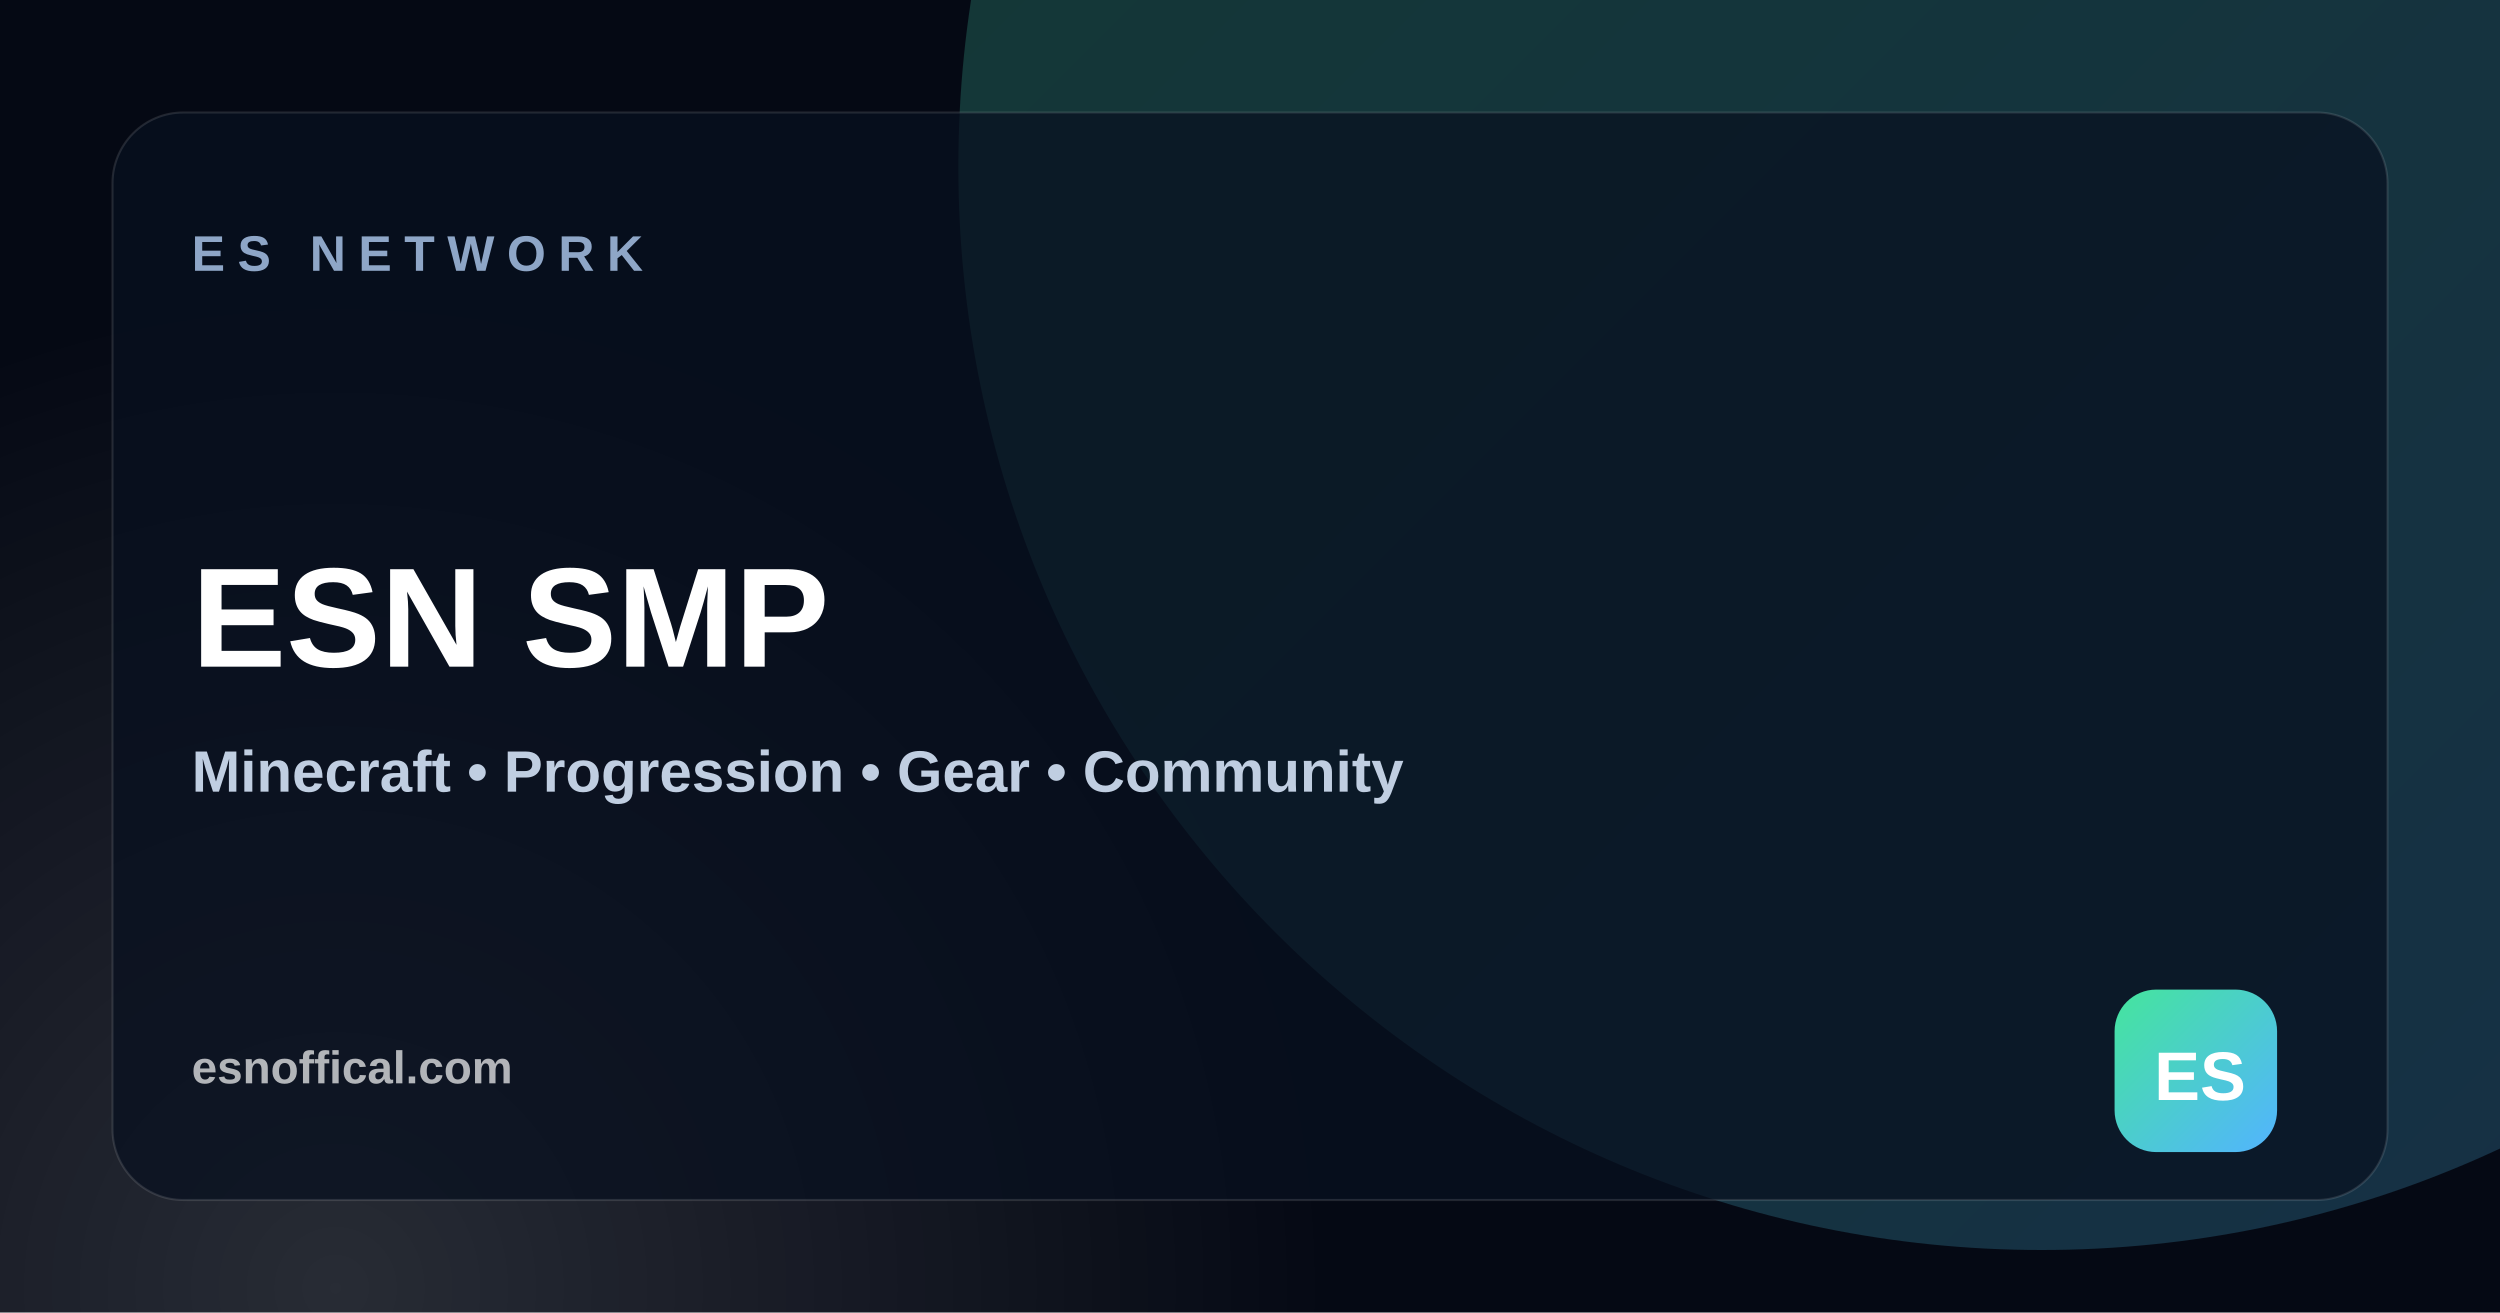
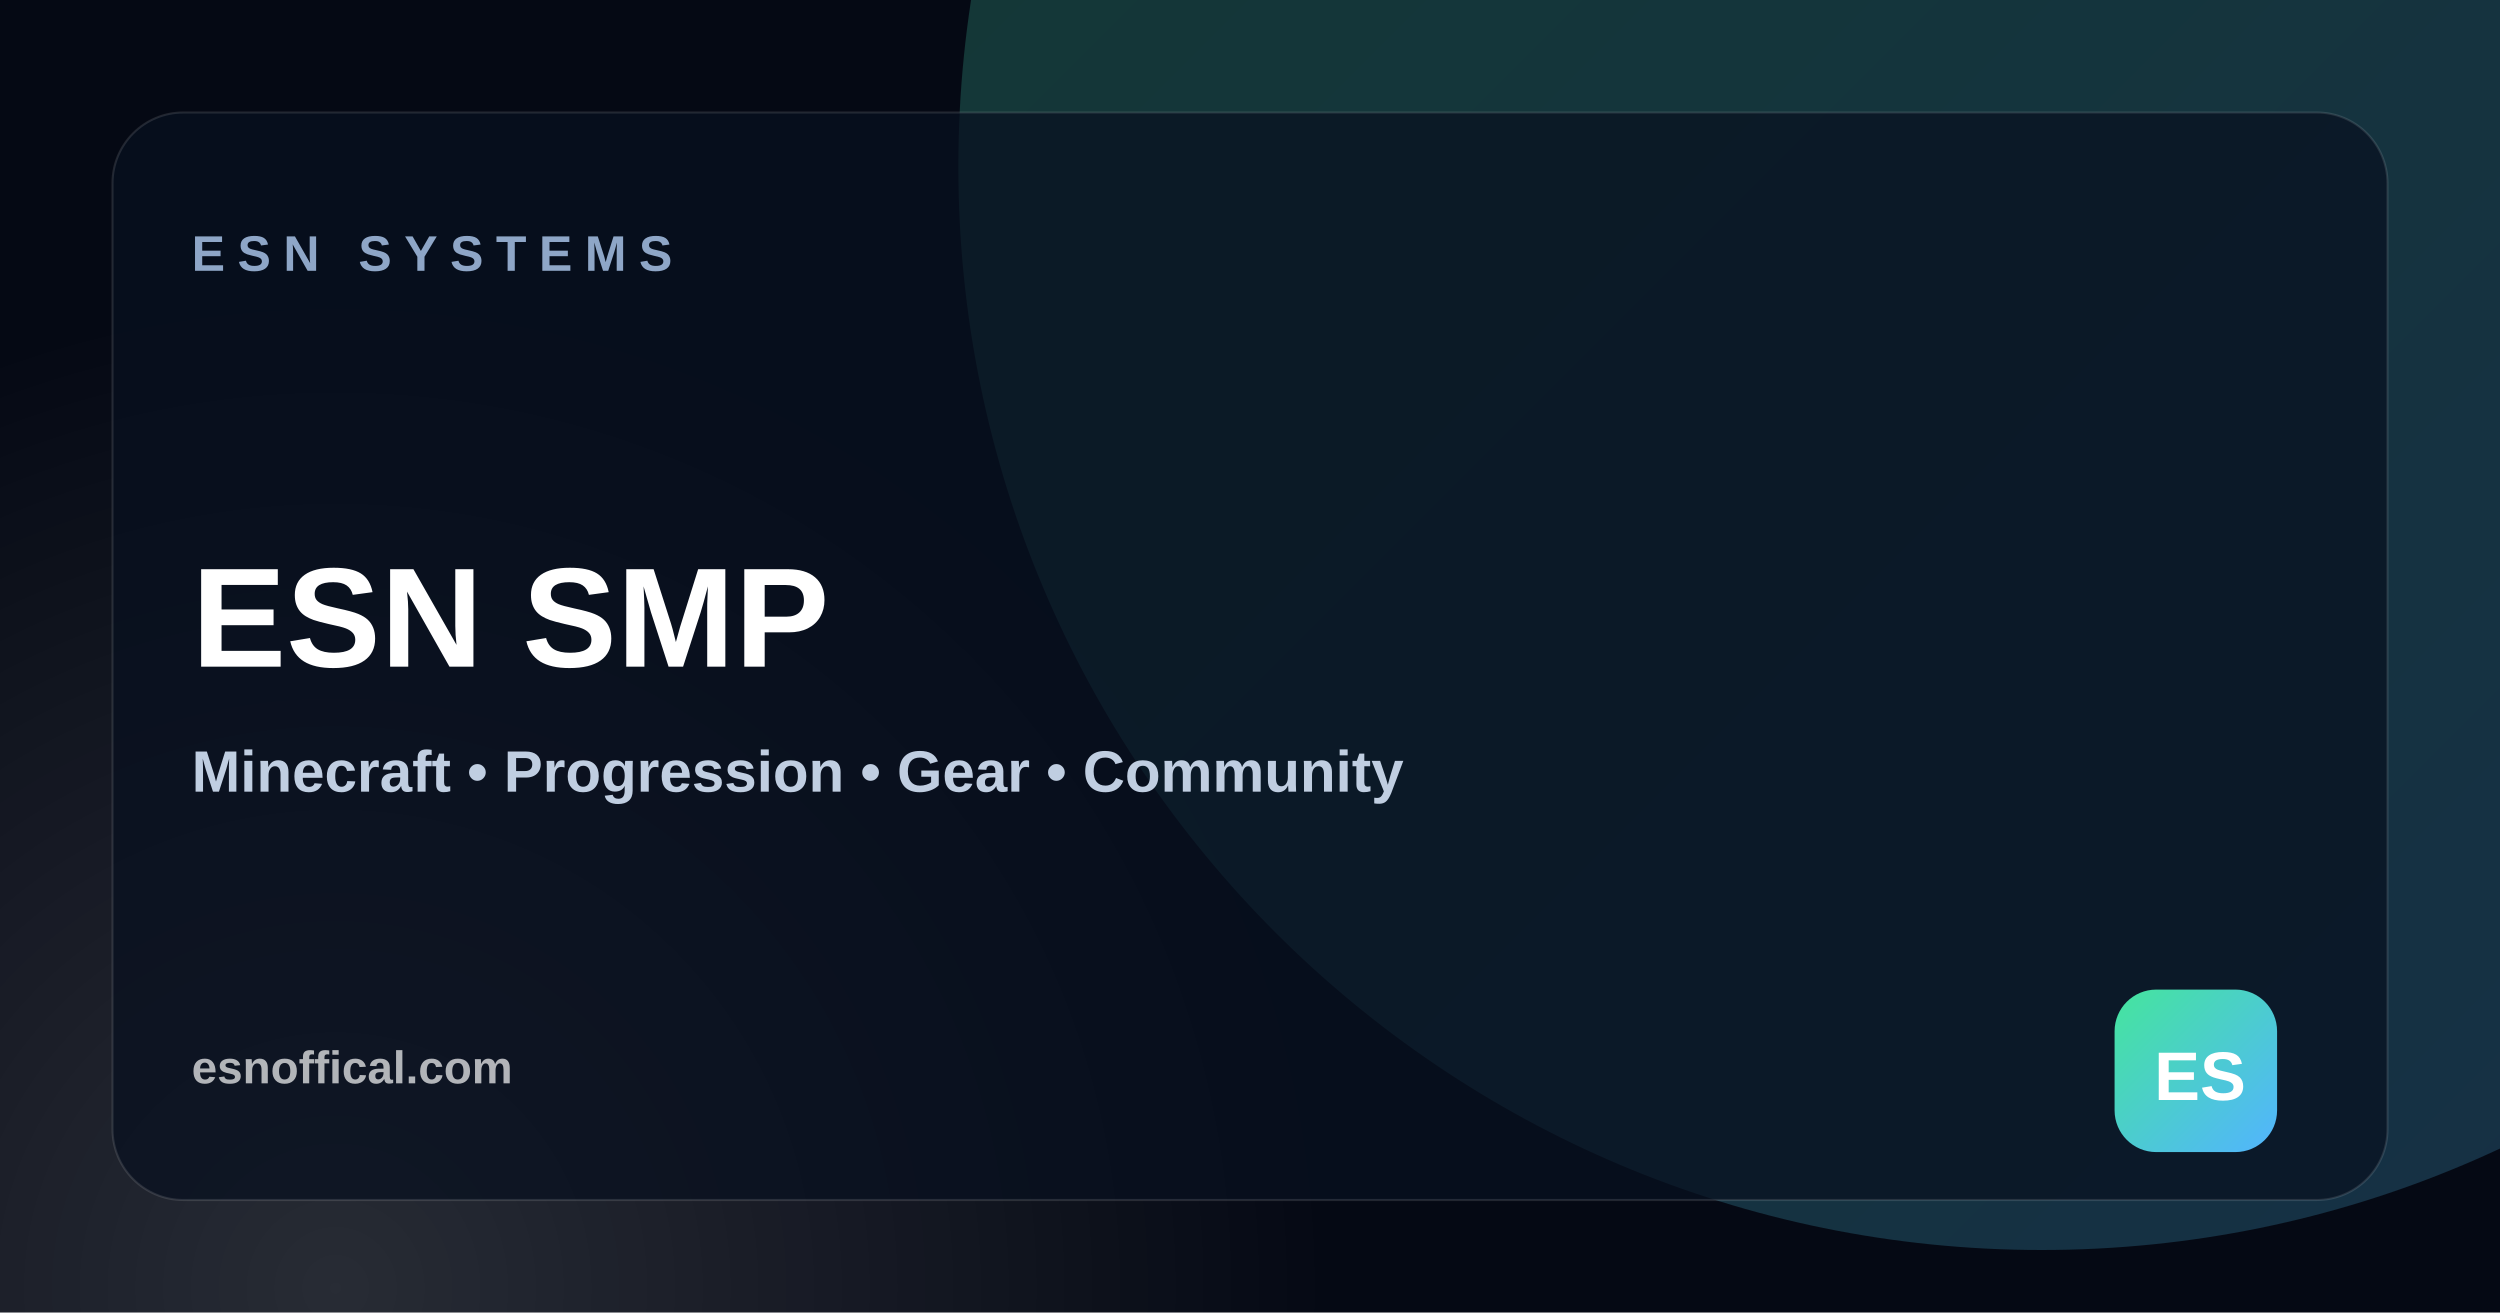
<svg xmlns="http://www.w3.org/2000/svg" width="1200" height="630" viewBox="0 0 1200 630">
  <defs>
    <linearGradient id="g" x1="0" x2="1" y1="0" y2="1">
      <stop stop-color="#45e59d" />
      <stop offset="1" stop-color="#52b4ff" />
    </linearGradient>
    <radialGradient id="r">
      <stop stop-color="#ffffff" stop-opacity=".14" />
      <stop offset="1" stop-color="#ffffff" stop-opacity="0" />
    </radialGradient>
  </defs>
  <rect width="1200" height="630" fill="#050914" />
  <circle cx="980" cy="80" r="520" fill="url(#g)" opacity=".22" />
  <circle cx="160" cy="620" r="480" fill="url(#r)" />
  <rect x="54" y="54" width="1092" height="522" rx="34" fill="#07101f" fill-opacity=".72" stroke="#ffffff" stroke-opacity=".12" />
-   <text x="92" y="130" fill="#8ea6c7" font-family="Arial,sans-serif" font-size="24" font-weight="700" letter-spacing="6">ES NETWORK</text>
+   <text x="92" y="130" fill="#8ea6c7" font-family="Arial,sans-serif" font-size="24" font-weight="700" letter-spacing="6">ESN SYSTEMS</text>
  <text x="92" y="320" fill="#ffffff" font-family="Arial,sans-serif" font-size="68" font-weight="900">ESN SMP</text>
  <text x="92" y="380" fill="#c0cee1" font-family="Arial,sans-serif" font-size="28" font-weight="600">Minecraft • Progression • Gear • Community</text>
  <text x="92" y="520" fill="#ffffff" fill-opacity=".68" font-family="Arial,sans-serif" font-size="22" font-weight="700">esnoffical.com</text>
  <rect x="1015" y="475" width="78" height="78" rx="20" fill="url(#g)" />
  <text x="1034" y="528" fill="#ffffff" font-family="Arial,sans-serif" font-size="33" font-weight="900">ES</text>
</svg>
